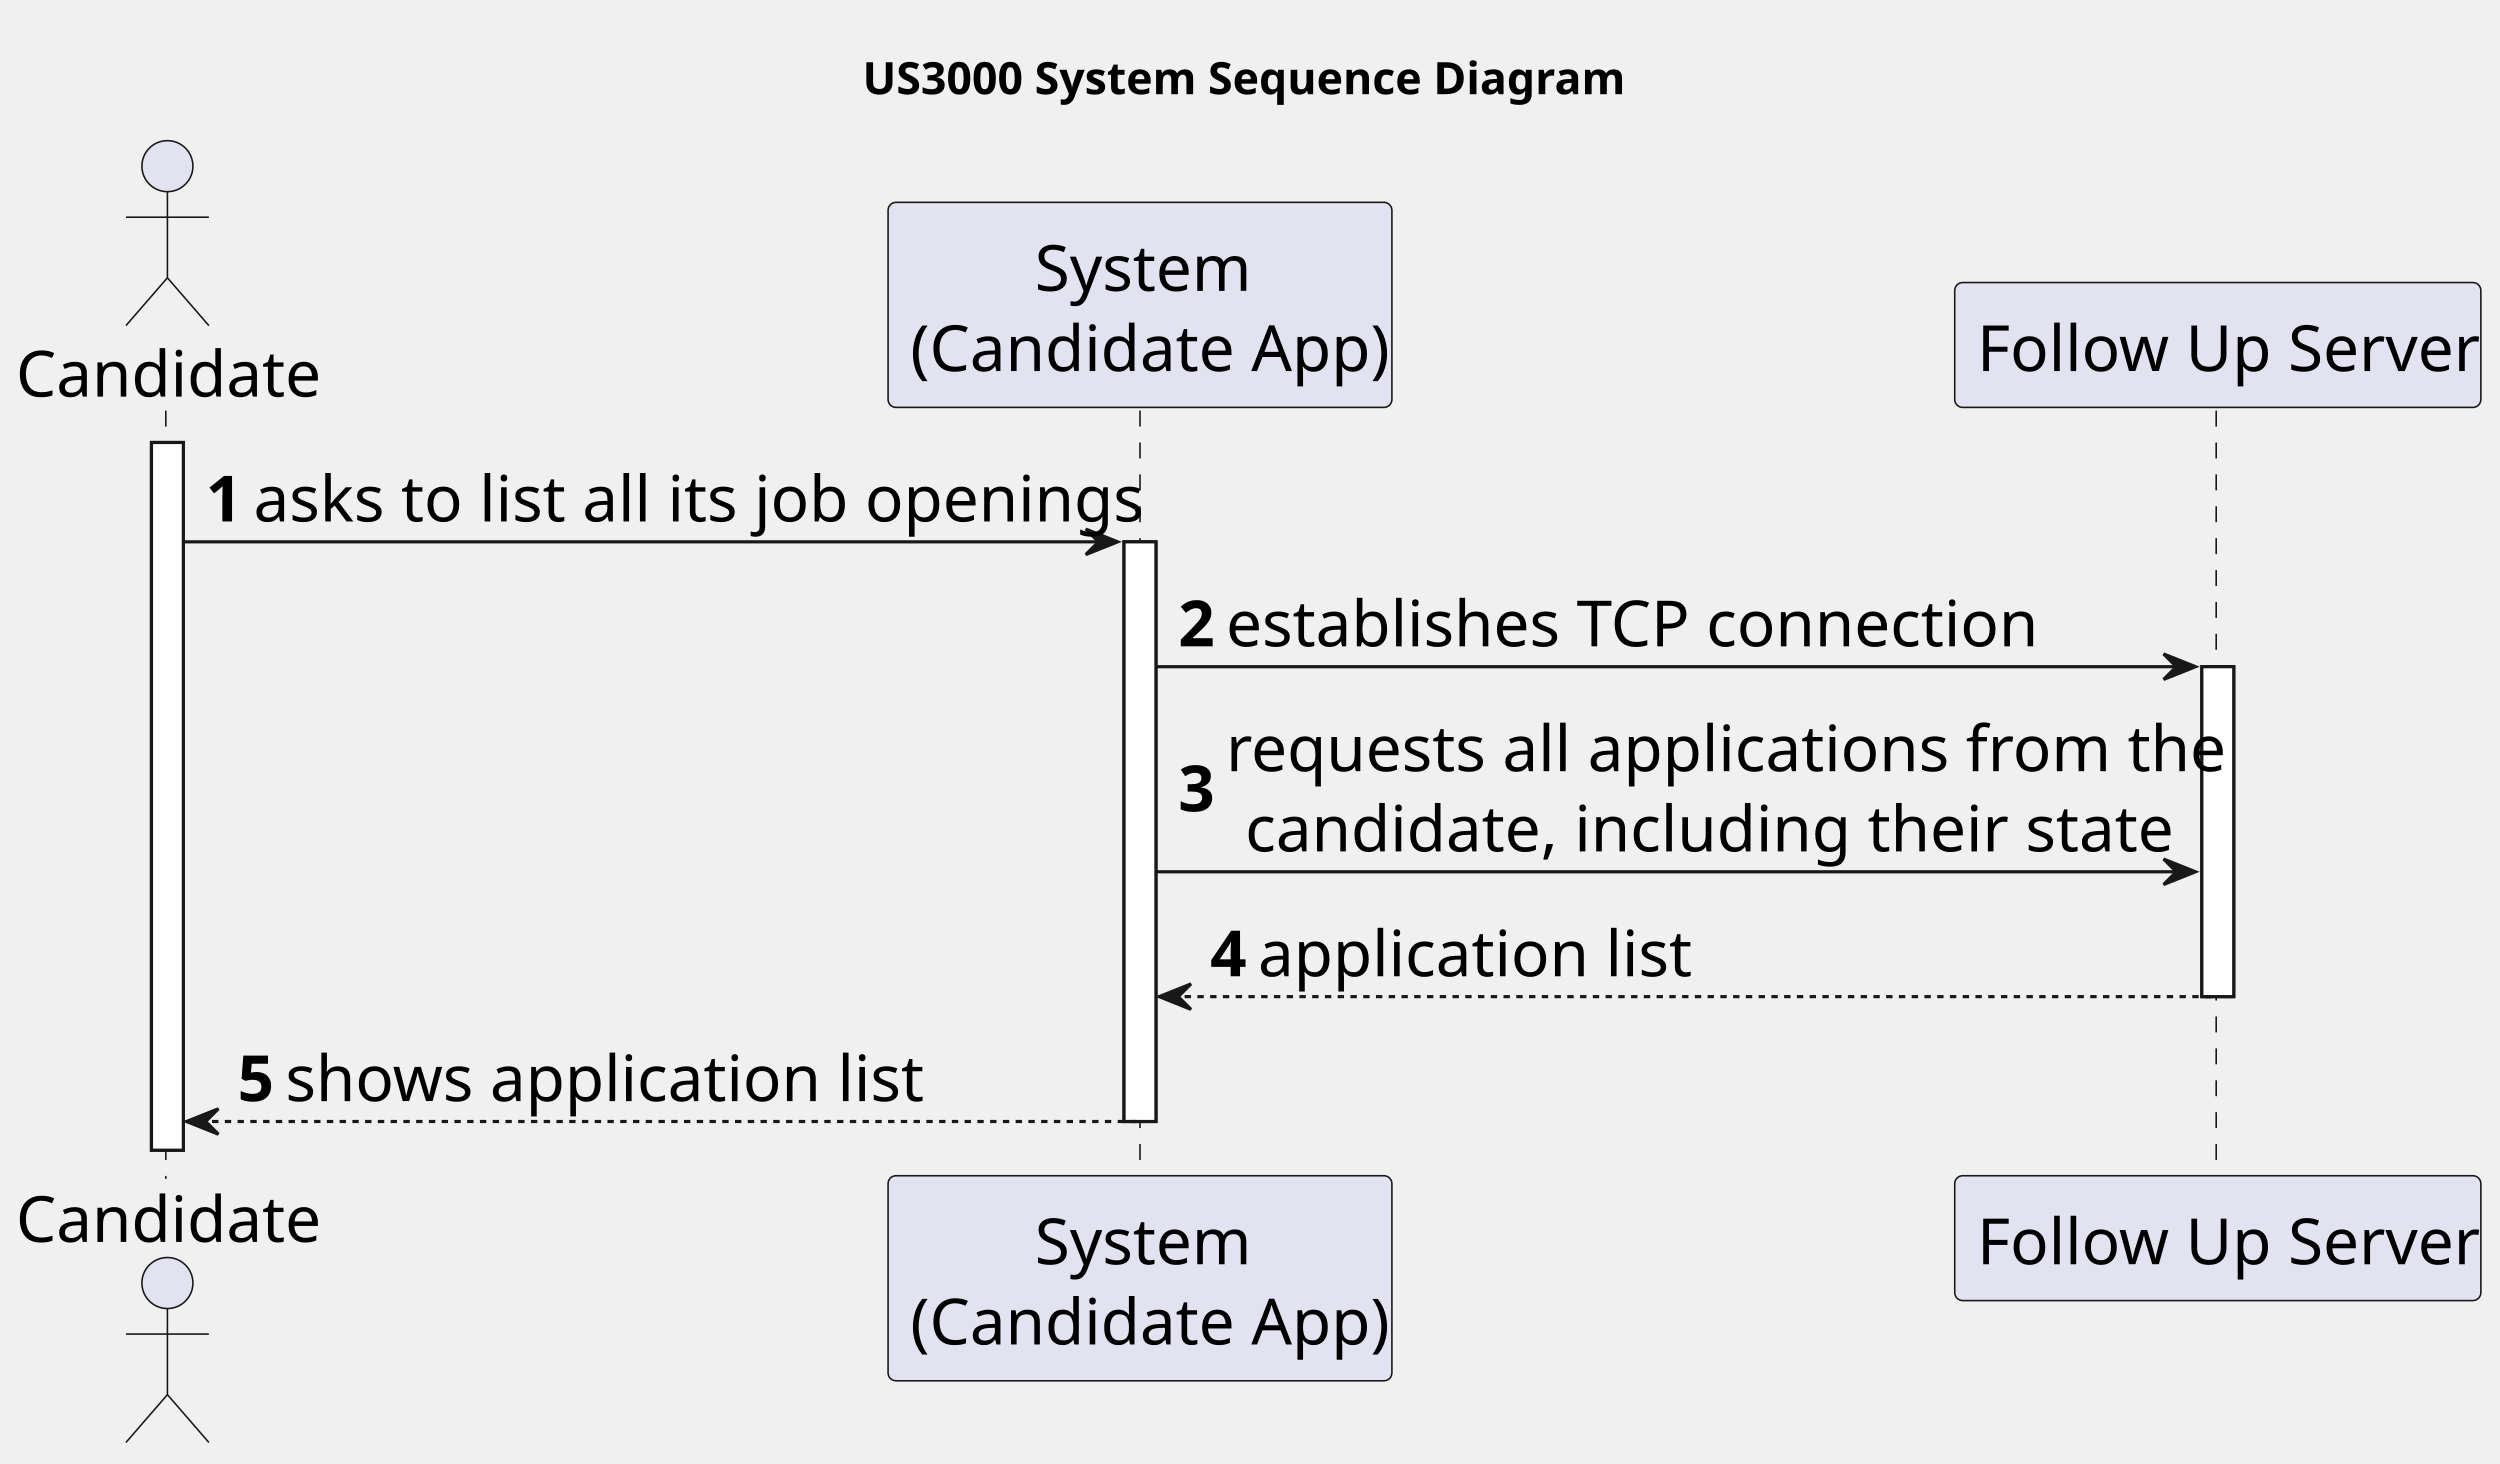
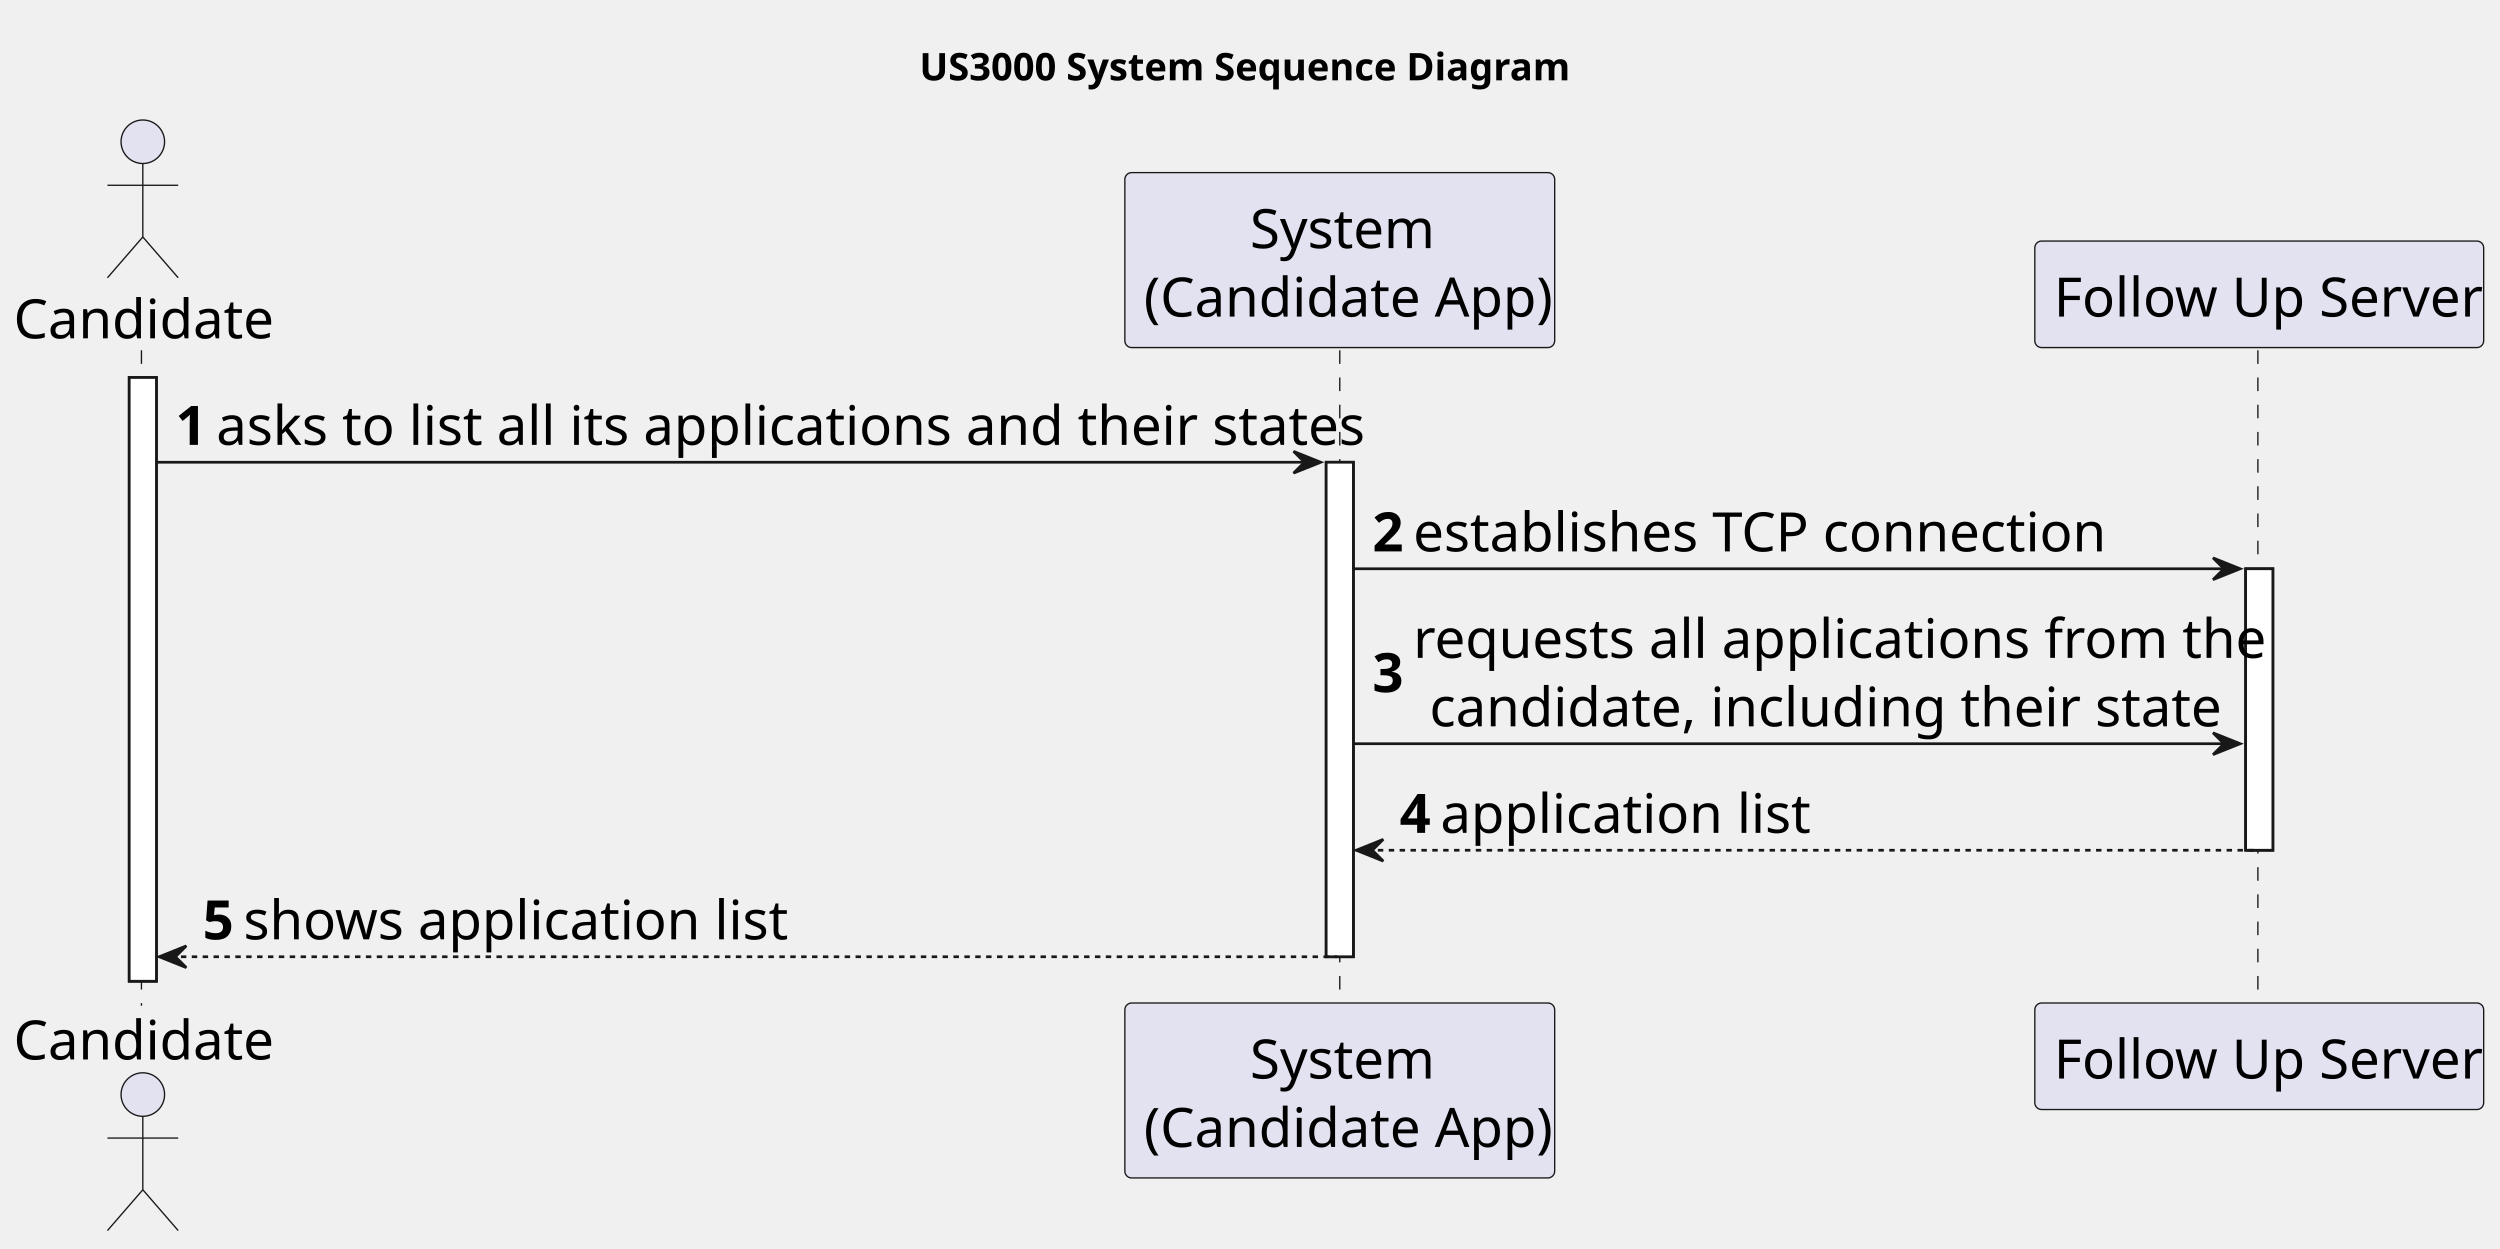
- <svg xmlns="http://www.w3.org/2000/svg" contentStyleType="text/css" height="459px" preserveAspectRatio="none" style="width:784px;height:459px;background:#FFFFFF;" version="1.1" viewBox="0 0 784 459" width="784px" zoomAndPan="magnify">
+ <svg xmlns="http://www.w3.org/2000/svg" contentStyleType="text/css" height="459px" preserveAspectRatio="none" style="width:919px;height:459px;background:#FFFFFF;" version="1.1" viewBox="0 0 919 459" width="919px" zoomAndPan="magnify">
  <defs />
  <g>
-     <text fill="#000000" font-family="sans-serif" font-size="14" font-weight="bold" lengthAdjust="spacing" textLength="241" x="270.5" y="29.533">US3000 System Sequence Diagram</text>
+     <text fill="#000000" font-family="sans-serif" font-size="14" font-weight="bold" lengthAdjust="spacing" textLength="241" x="338" y="29.533">US3000 System Sequence Diagram</text>
    <rect fill="#FFFFFF" height="221.938" style="stroke:#181818;stroke-width:1.0;" width="10" x="47.5" y="138.766" />
-     <rect fill="#FFFFFF" height="181.781" style="stroke:#181818;stroke-width:1.0;" width="10" x="352.5" y="169.922" />
-     <rect fill="#FFFFFF" height="103.469" style="stroke:#181818;stroke-width:1.0;" width="10" x="690.5" y="209.078" />
+     <rect fill="#FFFFFF" height="181.781" style="stroke:#181818;stroke-width:1.0;" width="10" x="487.5" y="169.922" />
+     <rect fill="#FFFFFF" height="103.469" style="stroke:#181818;stroke-width:1.0;" width="10" x="825.5" y="209.078" />
    <line style="stroke:#181818;stroke-width:0.5;stroke-dasharray:5.0,5.0;" x1="52" x2="52" y1="128.766" y2="369.703" />
-     <line style="stroke:#181818;stroke-width:0.5;stroke-dasharray:5.0,5.0;" x1="357.5" x2="357.5" y1="128.766" y2="369.703" />
-     <line style="stroke:#181818;stroke-width:0.5;stroke-dasharray:5.0,5.0;" x1="695" x2="695" y1="128.766" y2="369.703" />
+     <line style="stroke:#181818;stroke-width:0.5;stroke-dasharray:5.0,5.0;" x1="492.5" x2="492.5" y1="128.766" y2="369.703" />
+     <line style="stroke:#181818;stroke-width:0.5;stroke-dasharray:5.0,5.0;" x1="830" x2="830" y1="128.766" y2="369.703" />
    <text fill="#000000" font-family="sans-serif" font-size="20" lengthAdjust="spacing" textLength="89" x="5" y="124.371">Candidate</text>
    <ellipse cx="52.5" cy="52.109" fill="#E2E2F0" rx="8" ry="8" style="stroke:#181818;stroke-width:0.5;" />
    <path d="M52.5,60.109 L52.5,87.109 M39.5,68.109 L65.5,68.109 M52.5,87.109 L39.5,102.109 M52.5,87.109 L65.5,102.109 " fill="none" style="stroke:#181818;stroke-width:0.5;" />
    <text fill="#000000" font-family="sans-serif" font-size="20" lengthAdjust="spacing" textLength="89" x="5" y="389.465">Candidate</text>
    <ellipse cx="52.5" cy="402.359" fill="#E2E2F0" rx="8" ry="8" style="stroke:#181818;stroke-width:0.5;" />
    <path d="M52.5,410.359 L52.5,437.359 M39.5,418.359 L65.5,418.359 M52.5,437.359 L39.5,452.359 M52.5,437.359 L65.5,452.359 " fill="none" style="stroke:#181818;stroke-width:0.5;" />
-     <rect fill="#E2E2F0" height="64.312" rx="2.5" ry="2.5" style="stroke:#181818;stroke-width:0.5;" width="158" x="278.5" y="63.453" />
-     <text fill="#000000" font-family="sans-serif" font-size="20" lengthAdjust="spacing" textLength="66" x="324.5" y="91.215">System</text>
-     <text fill="#000000" font-family="sans-serif" font-size="20" lengthAdjust="spacing" textLength="144" x="285.5" y="116.371">(Candidate App)</text>
-     <rect fill="#E2E2F0" height="64.312" rx="2.5" ry="2.5" style="stroke:#181818;stroke-width:0.5;" width="158" x="278.5" y="368.703" />
-     <text fill="#000000" font-family="sans-serif" font-size="20" lengthAdjust="spacing" textLength="66" x="324.5" y="396.465">System</text>
-     <text fill="#000000" font-family="sans-serif" font-size="20" lengthAdjust="spacing" textLength="144" x="285.5" y="421.621">(Candidate App)</text>
-     <rect fill="#E2E2F0" height="39.156" rx="2.5" ry="2.5" style="stroke:#181818;stroke-width:0.5;" width="165" x="613" y="88.609" />
-     <text fill="#000000" font-family="sans-serif" font-size="20" lengthAdjust="spacing" textLength="151" x="620" y="116.371">Follow Up Server</text>
-     <rect fill="#E2E2F0" height="39.156" rx="2.5" ry="2.5" style="stroke:#181818;stroke-width:0.5;" width="165" x="613" y="368.703" />
-     <text fill="#000000" font-family="sans-serif" font-size="20" lengthAdjust="spacing" textLength="151" x="620" y="396.465">Follow Up Server</text>
+     <rect fill="#E2E2F0" height="64.312" rx="2.5" ry="2.5" style="stroke:#181818;stroke-width:0.5;" width="158" x="413.5" y="63.453" />
+     <text fill="#000000" font-family="sans-serif" font-size="20" lengthAdjust="spacing" textLength="66" x="459.5" y="91.215">System</text>
+     <text fill="#000000" font-family="sans-serif" font-size="20" lengthAdjust="spacing" textLength="144" x="420.5" y="116.371">(Candidate App)</text>
+     <rect fill="#E2E2F0" height="64.312" rx="2.5" ry="2.5" style="stroke:#181818;stroke-width:0.5;" width="158" x="413.5" y="368.703" />
+     <text fill="#000000" font-family="sans-serif" font-size="20" lengthAdjust="spacing" textLength="66" x="459.5" y="396.465">System</text>
+     <text fill="#000000" font-family="sans-serif" font-size="20" lengthAdjust="spacing" textLength="144" x="420.5" y="421.621">(Candidate App)</text>
+     <rect fill="#E2E2F0" height="39.156" rx="2.5" ry="2.5" style="stroke:#181818;stroke-width:0.5;" width="165" x="748" y="88.609" />
+     <text fill="#000000" font-family="sans-serif" font-size="20" lengthAdjust="spacing" textLength="151" x="755" y="116.371">Follow Up Server</text>
+     <rect fill="#E2E2F0" height="39.156" rx="2.5" ry="2.5" style="stroke:#181818;stroke-width:0.5;" width="165" x="748" y="368.703" />
+     <text fill="#000000" font-family="sans-serif" font-size="20" lengthAdjust="spacing" textLength="151" x="755" y="396.465">Follow Up Server</text>
    <rect fill="#FFFFFF" height="221.938" style="stroke:#181818;stroke-width:1.0;" width="10" x="47.5" y="138.766" />
-     <rect fill="#FFFFFF" height="181.781" style="stroke:#181818;stroke-width:1.0;" width="10" x="352.5" y="169.922" />
-     <rect fill="#FFFFFF" height="103.469" style="stroke:#181818;stroke-width:1.0;" width="10" x="690.5" y="209.078" />
-     <polygon fill="#181818" points="340.5,165.922,350.5,169.922,340.5,173.922,344.5,169.922" style="stroke:#181818;stroke-width:1.0;" />
-     <line style="stroke:#181818;stroke-width:1.0;" x1="57.5" x2="346.5" y1="169.922" y2="169.922" />
+     <rect fill="#FFFFFF" height="181.781" style="stroke:#181818;stroke-width:1.0;" width="10" x="487.5" y="169.922" />
+     <rect fill="#FFFFFF" height="103.469" style="stroke:#181818;stroke-width:1.0;" width="10" x="825.5" y="209.078" />
+     <polygon fill="#181818" points="475.5,165.922,485.5,169.922,475.5,173.922,479.5,169.922" style="stroke:#181818;stroke-width:1.0;" />
+     <line style="stroke:#181818;stroke-width:1.0;" x1="57.5" x2="481.5" y1="169.922" y2="169.922" />
    <text fill="#000000" font-family="sans-serif" font-size="20" font-weight="bold" lengthAdjust="spacing" textLength="11" x="64.5" y="163.527">1</text>
-     <text fill="#000000" font-family="sans-serif" font-size="20" lengthAdjust="spacing" textLength="261" x="79.5" y="163.527">asks to list all its job openings</text>
-     <polygon fill="#181818" points="678.5,205.078,688.5,209.078,678.5,213.078,682.5,209.078" style="stroke:#181818;stroke-width:1.0;" />
-     <line style="stroke:#181818;stroke-width:1.0;" x1="362.5" x2="684.5" y1="209.078" y2="209.078" />
-     <text fill="#000000" font-family="sans-serif" font-size="20" font-weight="bold" lengthAdjust="spacing" textLength="11" x="369.5" y="202.684">2</text>
-     <text fill="#000000" font-family="sans-serif" font-size="20" lengthAdjust="spacing" textLength="242" x="384.5" y="202.684">establishes TCP connection</text>
-     <polygon fill="#181818" points="678.5,269.391,688.5,273.391,678.5,277.391,682.5,273.391" style="stroke:#181818;stroke-width:1.0;" />
-     <line style="stroke:#181818;stroke-width:1.0;" x1="362.5" x2="684.5" y1="273.391" y2="273.391" />
-     <text fill="#000000" font-family="sans-serif" font-size="20" font-weight="bold" lengthAdjust="spacing" textLength="11" x="369.5" y="254.418">3</text>
-     <text fill="#000000" font-family="sans-serif" font-size="20" lengthAdjust="spacing" textLength="289" x="384.5" y="241.84">requests all applications from the</text>
-     <text fill="#000000" font-family="sans-serif" font-size="20" lengthAdjust="spacing" textLength="265" x="390.5" y="266.996">candidate, including their state</text>
-     <polygon fill="#181818" points="373.5,308.547,363.5,312.547,373.5,316.547,369.5,312.547" style="stroke:#181818;stroke-width:1.0;" />
-     <line style="stroke:#181818;stroke-width:1.0;stroke-dasharray:2.0,2.0;" x1="367.5" x2="694.5" y1="312.547" y2="312.547" />
-     <text fill="#000000" font-family="sans-serif" font-size="20" font-weight="bold" lengthAdjust="spacing" textLength="11" x="379.5" y="306.152">4</text>
-     <text fill="#000000" font-family="sans-serif" font-size="20" lengthAdjust="spacing" textLength="123" x="394.5" y="306.152">application list</text>
+     <text fill="#000000" font-family="sans-serif" font-size="20" lengthAdjust="spacing" textLength="396" x="79.5" y="163.527">asks to list all its applications and their states</text>
+     <polygon fill="#181818" points="813.5,205.078,823.5,209.078,813.5,213.078,817.5,209.078" style="stroke:#181818;stroke-width:1.0;" />
+     <line style="stroke:#181818;stroke-width:1.0;" x1="497.5" x2="819.5" y1="209.078" y2="209.078" />
+     <text fill="#000000" font-family="sans-serif" font-size="20" font-weight="bold" lengthAdjust="spacing" textLength="11" x="504.5" y="202.684">2</text>
+     <text fill="#000000" font-family="sans-serif" font-size="20" lengthAdjust="spacing" textLength="242" x="519.5" y="202.684">establishes TCP connection</text>
+     <polygon fill="#181818" points="813.5,269.391,823.5,273.391,813.5,277.391,817.5,273.391" style="stroke:#181818;stroke-width:1.0;" />
+     <line style="stroke:#181818;stroke-width:1.0;" x1="497.5" x2="819.5" y1="273.391" y2="273.391" />
+     <text fill="#000000" font-family="sans-serif" font-size="20" font-weight="bold" lengthAdjust="spacing" textLength="11" x="504.5" y="254.418">3</text>
+     <text fill="#000000" font-family="sans-serif" font-size="20" lengthAdjust="spacing" textLength="289" x="519.5" y="241.84">requests all applications from the</text>
+     <text fill="#000000" font-family="sans-serif" font-size="20" lengthAdjust="spacing" textLength="265" x="525.5" y="266.996">candidate, including their state</text>
+     <polygon fill="#181818" points="508.5,308.547,498.5,312.547,508.5,316.547,504.5,312.547" style="stroke:#181818;stroke-width:1.0;" />
+     <line style="stroke:#181818;stroke-width:1.0;stroke-dasharray:2.0,2.0;" x1="502.5" x2="829.5" y1="312.547" y2="312.547" />
+     <text fill="#000000" font-family="sans-serif" font-size="20" font-weight="bold" lengthAdjust="spacing" textLength="11" x="514.5" y="306.152">4</text>
+     <text fill="#000000" font-family="sans-serif" font-size="20" lengthAdjust="spacing" textLength="123" x="529.5" y="306.152">application list</text>
    <polygon fill="#181818" points="68.5,347.703,58.5,351.703,68.5,355.703,64.5,351.703" style="stroke:#181818;stroke-width:1.0;" />
-     <line style="stroke:#181818;stroke-width:1.0;stroke-dasharray:2.0,2.0;" x1="62.5" x2="356.5" y1="351.703" y2="351.703" />
+     <line style="stroke:#181818;stroke-width:1.0;stroke-dasharray:2.0,2.0;" x1="62.5" x2="491.5" y1="351.703" y2="351.703" />
    <text fill="#000000" font-family="sans-serif" font-size="20" font-weight="bold" lengthAdjust="spacing" textLength="11" x="74.5" y="345.309">5</text>
    <text fill="#000000" font-family="sans-serif" font-size="20" lengthAdjust="spacing" textLength="185" x="89.5" y="345.309">shows application list</text>
  </g>
</svg>
